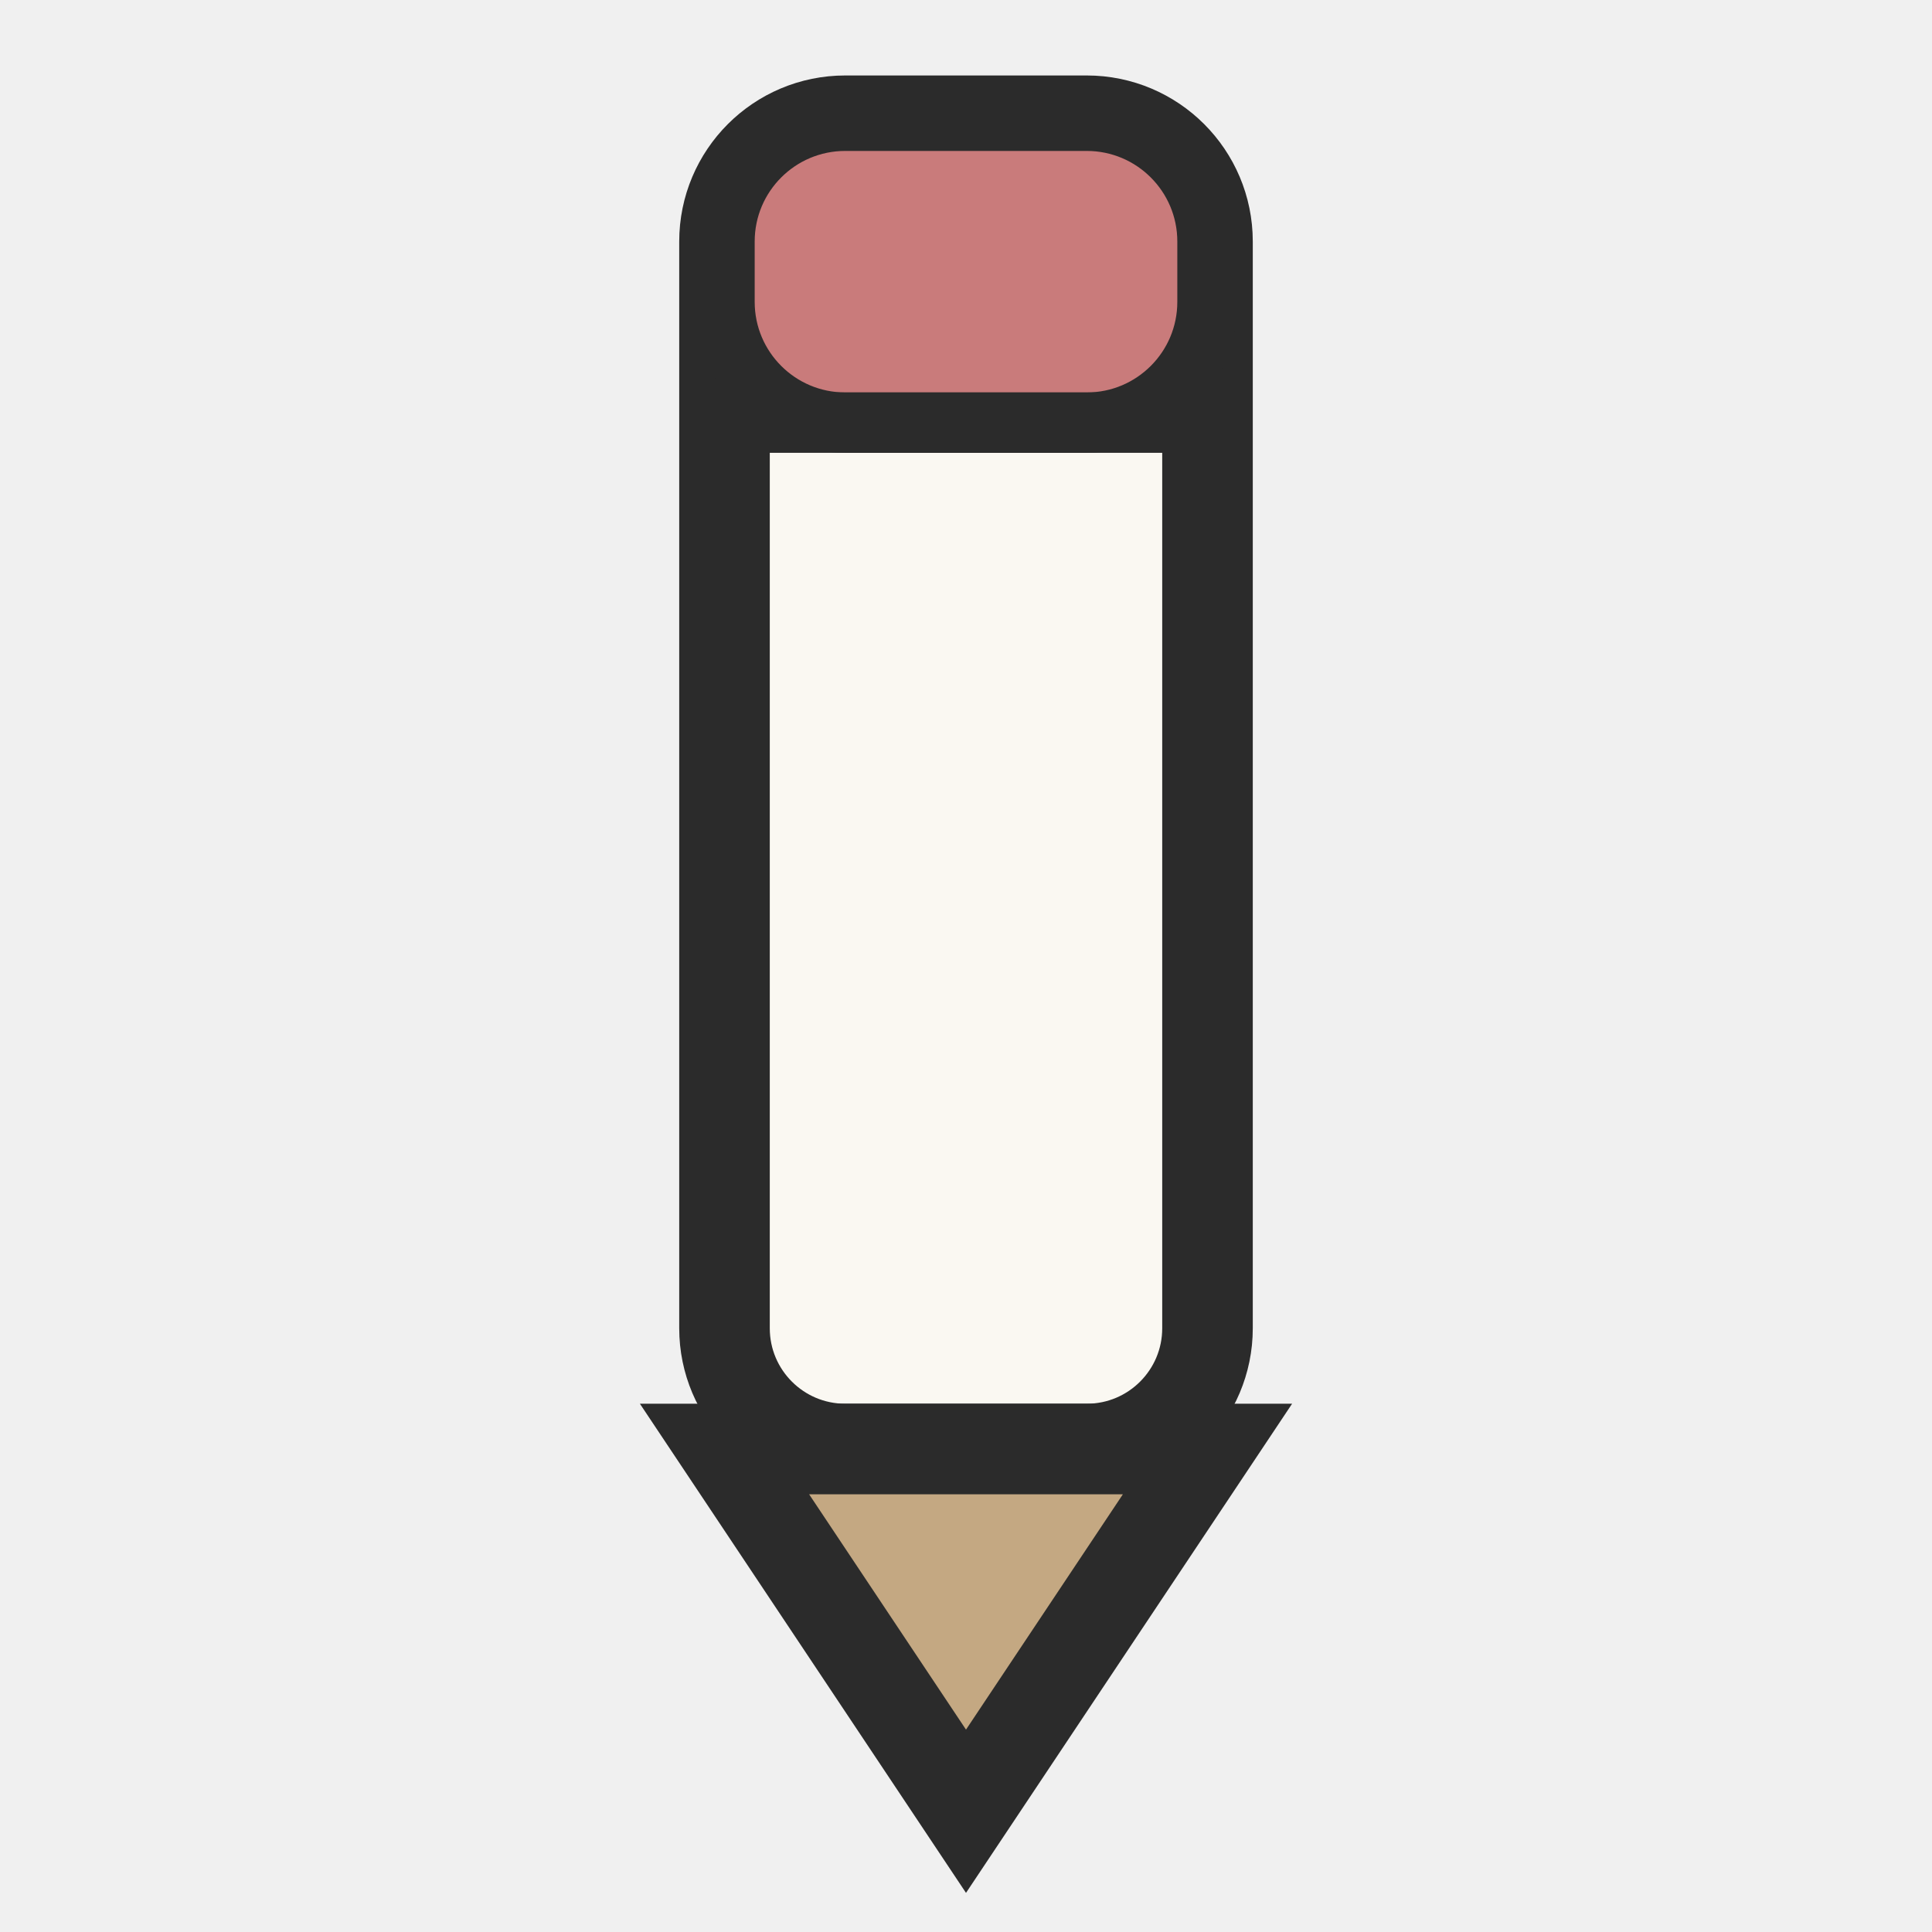
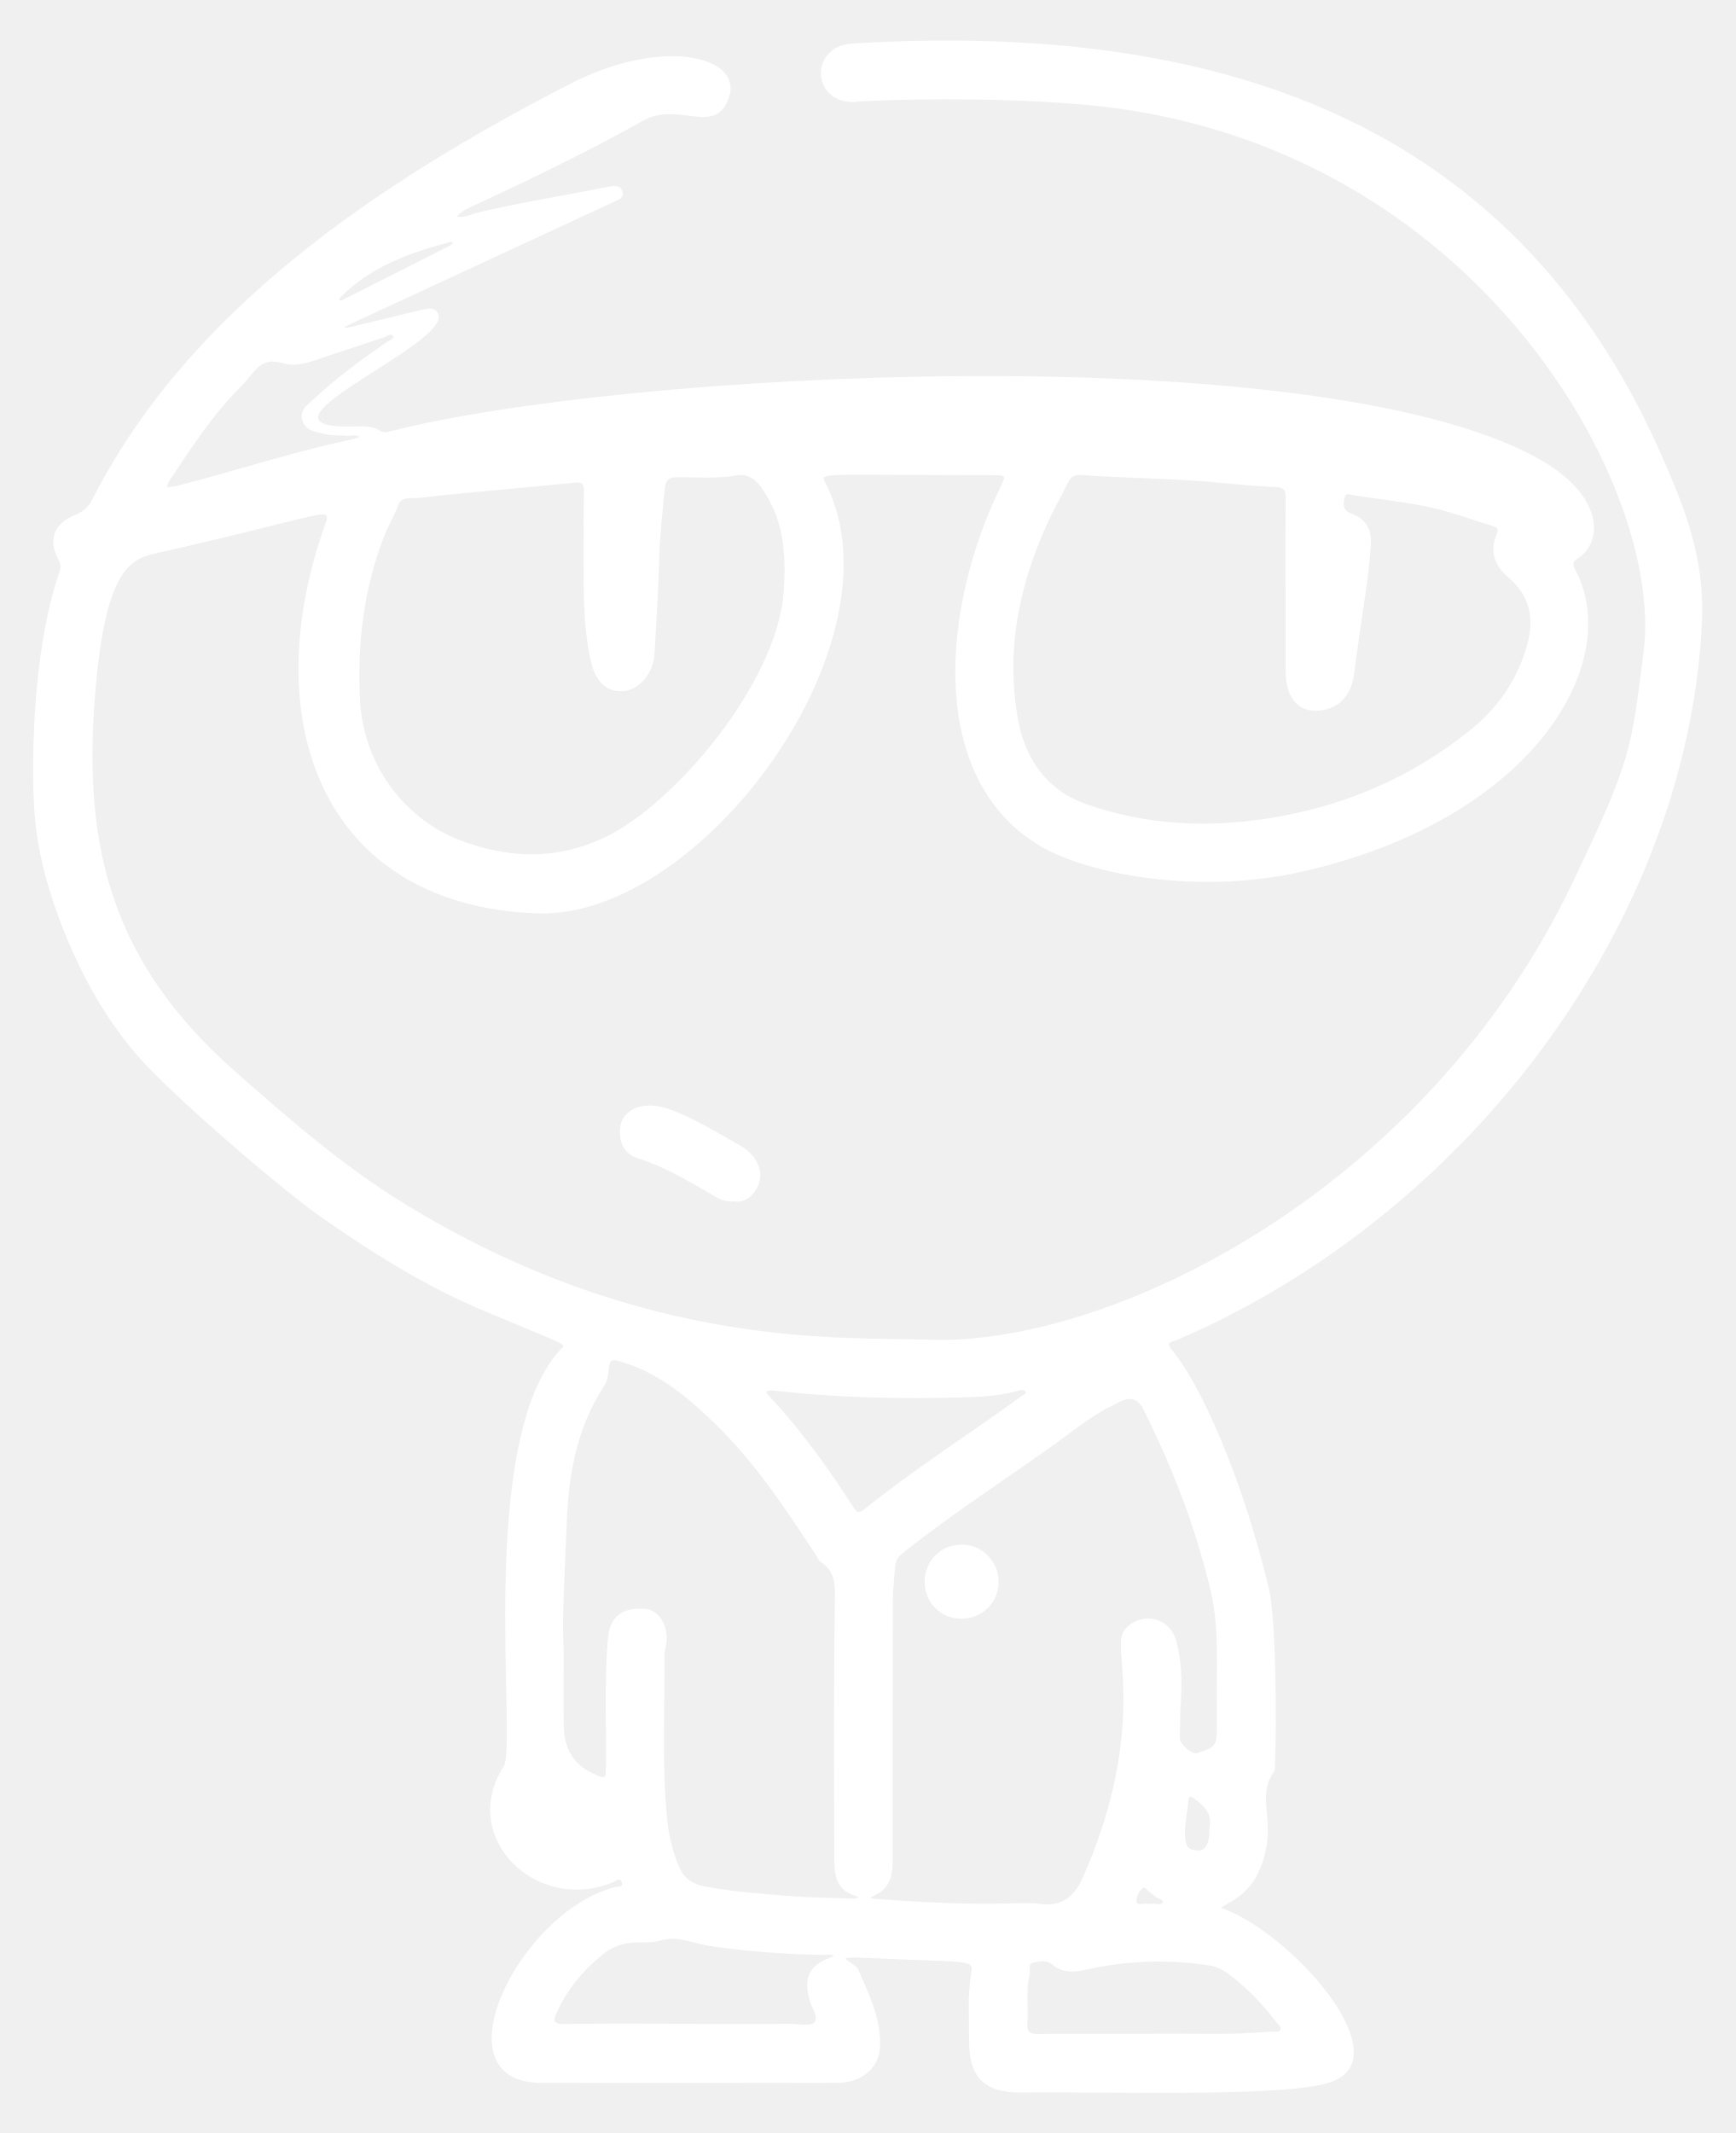
- <svg xmlns="http://www.w3.org/2000/svg" viewBox="0 0 32 32" fill="none">
-   <rect x="12" y="2" width="8" height="22" rx="2" fill="#FAF8F2" stroke="#2B2B2B" stroke-width="1.5" />
-   <polygon points="12,24 20,24 16,30" fill="#C4A882" stroke="#2B2B2B" stroke-width="1.5" />
-   <rect x="12" y="2" width="8" height="5" rx="2" fill="#C97B7B" stroke="#2B2B2B" stroke-width="1" />
-   <line x1="12" y1="7" x2="20" y2="7" stroke="#2B2B2B" stroke-width="1" />
+ <svg xmlns="http://www.w3.org/2000/svg" version="1.1" id="Layer_1" x="0px" y="0px" viewBox="0 0 1353.4 1663.2" style="enable-background:new 0 0 1353.4 1663.2;" xml:space="preserve">
+   <style type="text/css">
+ 	.st0{fill:#FFFFFF;}
+ </style>
+   <g>
+     <path class="st0" d="M1295,353.2C1178.2,89.8,944.1,17.2,665.1,33.9c-35.8,2.1-31.8,49.6,4.2,45.4c12.5-1.5,130.5-5.3,206.7,5.9   c282,41.3,421.8,297.3,405.8,422.8c-10,78.3-9.3,83.5-55.1,179.7c-115.4,242-362.3,363.1-504.4,356.9   c-60.2-2.6-219.3,9.8-408.3-106.9c-47.5-29.3-89.2-65.7-130.8-102.4C87.1,750.5,65.3,661,73.8,546.5c7.3-98.8,26-110.2,46.7-114.8   c141.8-31.8,138.7-39.2,132.1-20.1c-53.4,153.6,0.7,294.9,166.6,300.6c127.4,4.4,286.4-210.7,225.2-334.3   c-5.1-10.3-11.9-7.4,129.6-7.4c10.6,0,10.7,0.1,6.1,9.5c-45.1,92.3-58,226.1,30.5,279.3c37,22.2,122.9,38.9,204.7,20.4   c181.9-41.1,251.4-164.3,213.1-235.6c-1.9-3.5-2.5-5.9,2.3-8.9c19-11.9,22.2-49.5-34.6-79.6c-176.4-93.5-708.1-66.3-892.5-19.1   c-9.9,2.5-3.9-4.7-25.1-4c-98.6,3.4,75.3-64.3,63.1-88c-2.8-5.5-8.6-3.9-13.7-2.7c-63.6,15.3-58,14.6-59,12.9   c0,0,210.3-97.5,210.3-97.5c3.5-1.6,7.9-3,6.2-8c-1.7-5-6.2-4.5-10.4-3.7c-34.5,6.9-69.2,12.4-103.5,20.5   c-4.9,1.2-9.6,4.2-15.1,2.8c3.6-4.2,8.4-6.4,13.2-8.6c44.7-20.6,89-42.1,132-66.1c28.1-15.7,57.1,13.3,67.2-19.1   c9.6-30.7-51.6-47-124.6-9.4c-147.4,76-297.1,175.4-372.3,324.1c-3.1,6.1-7.4,9.4-13.5,11.9c-16.6,6.9-21.1,19.5-12.7,35.1   c1.7,3.2,2,5.6,0.8,8.9c-22.1,63.2-22.5,159-19.2,193.1c2.9,29.9,11.2,59,22.4,86.9c16.5,41.1,38.2,79.1,69.9,110.8   c38.9,38.9,104.6,94,127.7,110.4c40.8,28.8,82.9,55.4,129.1,74.9c68.8,29,65.1,25.8,60.9,30.3c-66.5,71.5-33.5,308.2-44.5,325.3   c-35.5,55.5,25.3,115,85.3,90.4c2-0.8,5.6-4.6,6.9,0.3c1,3.8-3.1,2.9-5.3,3.4c-75.6,19.7-140.5,152.9-57.3,152.7   c65.8-0.2,186.5,0.1,231.5-0.1c18.2-0.1,31.7-11.5,32.4-28.2c1-21.6-8.7-40.7-16.9-59.9c-1.7-3.9-9.2-6.4-9.9-9.1   c2.8-0.1,5.7-0.5,8.5-0.4c91.3,4.1,91.3,0.9,89.3,12.8c-2.9,17.4-1.5,35-1.5,52.5c-0.1,28,12,40.2,40.1,39.9   c75.2-0.8,213.3,4.1,244.2-8.9c51.4-21.6-35.7-117.5-88-135.1c7.2-4.9,20.9-9.6,29.2-27.5c17.6-38.1-3.8-56.7,12.7-79.3   c1-1.4,2.7-112.5-4.6-142.8c-20.4-85.1-52.7-158.4-75.9-185.9c-5.1-6,1.7-6.1,4.3-7.2c230.6-99.1,397.6-327.6,409.4-557.6   C1330,436.1,1314.4,397.1,1295,353.2z M818.9,403.6c4.3-9.2,9.5-18,13.9-27.1c2.2-4.5,5.1-6.5,10.4-6.1c32.9,2.4,65.9,2.5,98.8,5.2   c17.7,1.5,35.3,3.5,53,4.2c5.8,0.2,7.7,2.1,7.6,7.9c-0.2,23.3-0.1,46.6-0.1,69.8c0,0,0,0,0.1,0c0,22-0.1,44,0,66   c0.1,18.6,8.2,30,21.7,30.6c17.7,0.8,29.4-10.1,31.7-28.5c3.2-24.8,7.1-49.6,10.5-74.4c1.2-9.1,2.2-18.3,2.6-27.5   c0.5-10.4-3.4-18.5-13.7-22.6c-1.8-0.7-3.6-1.4-5.1-2.6c-3.6-3-2.3-7.2-1.7-10.7c0.6-3.6,4.1-2.2,6.3-1.8c24.7,4.1,49.8,6,73.9,13   c11.8,3.4,23.5,7.6,35.3,11.1c4.4,1.3,4.5,3.2,3,6.8c-5.5,13.2-1.6,24,8.9,33c17.6,15,21,32.9,14.4,55   c-7.9,26.5-22.8,47.5-43.8,64.4c-46.9,37.7-100.5,60.3-159.9,69.2c-47.3,7.1-93.8,4.5-139.1-11.3c-31-10.8-47.9-35-53.6-65.5   C783.9,506.5,795.1,453.9,818.9,403.6z M300,417.1c3.1-8,7.7-15.2,10.6-23.3c2.6-7.3,11.3-4.9,17-5.6c27.6-3.4,55.4-5.6,83.1-8.2   c12.6-1.2,25.2-2.4,37.8-3.7c5.2-0.5,7.1,1.1,6.9,6.8c-0.5,15.3-0.2,30.6-0.2,45.9c-0.1,28.6-0.8,57.3,5.3,85.5   c3.7,17.2,12.6,25.3,25.5,24.4c12.3-0.8,23.5-13.7,24.4-28.8c1.5-25.4,3.1-50.8,3.8-76.2c0.5-17.8,2.5-35.5,4.3-53.2   c0.6-5.8,2.6-8.5,9.4-8.6c15.5-0.1,31.1,1.3,46.6-1.4c7.5-1.3,13.8,2,18.7,8.7c17.9,24.7,20.1,51.7,18,81.6   c-4.9,71.9-86.3,167.3-140.5,192.4c-36.3,16.9-71.7,16-108.1,3.2c-47.5-16.6-79.6-61-81.9-111.6C278.6,501,283.8,458.3,300,417.1z    M266.3,231c23.5-23.3,53.4-34,84.4-42.2c0.9-0.2,2.4-0.8,2.5,1.2c-1.2,0.7-2.2,1.5-3.3,2c-27.1,13.8-54.3,27.5-81.4,41.2   c-1.4,0.7-2.7,2.1-4.1,0.5C264.2,233.7,265.5,231.8,266.3,231z M132.9,373.6c17.2-25.6,33.9-51.6,56.1-73.3   c1.1-1.1,2.1-2.4,3.1-3.6c7.5-8.3,12.2-18.4,28.4-13.5c13.1,4,27.9-3.6,41.5-7.8c12.4-3.8,24.7-8.3,37.1-12.2c2.4-0.8,5.7-4,7.5-1   c1.1,1.9-3.2,3.3-5.2,4.7c-19.4,13.4-38.5,27.3-55.7,43.4c-5,4.6-12.2,8.9-10,17.1c2.2,8.4,10.2,9.3,17.4,11   c5.1,1.2,10.1,1.1,16.1,1.3c3.1,0.8,7.5-1.5,11.4,1c-3.8,1.3-7.6,2.3-11.5,3.1c-44.3,9.6-87.4,24-131.3,35.1   c-2.4,0.6-4.9,0.7-7.3,1.1C130.3,377.6,131.6,375.6,132.9,373.6z M644.4,1527.7c-12.1,4.9-17.2,14.6-14.1,27.2   c0.3,1.2,0.7,2.5,0.9,3.7c1.2,6.4,7.7,14.3,3.9,18.3c-3.2,3.4-12.6,1.2-19.3,1.2c-27.4,0.1-54.8,0-82.2,0v-0.1   c-31.2,0-62.5-0.3-93.7,0.2c-8.9,0.1-8.5-2.8-5.6-9.2c8.1-17.8,20.2-32.4,35.2-44.6c7.9-6.5,17-9.8,27.3-9.8c6.4,0,12.8,0.1,19-1.7   c13-3.7,25,2.5,37.2,4.4c30,4.5,60,6.5,90.2,7.1c2.3,0,4.8-0.9,7,0.8C648.2,1526.1,646.3,1527,644.4,1527.7z M666.1,1480.4   c-17.5-0.6-35-0.7-52.4-2.1c-21.2-1.7-42.3-3.4-63.3-7.2c-10.1-1.8-16.9-6.3-20.9-15.7c-5.2-12.1-8.1-24.8-9.3-37.8   c-4.1-42.3-1.6-84.7-2-127c0-3.1,1.1-6.2,1.5-9.4c1.6-14-5.9-25.9-16.7-26.7c-18.3-1.3-27.5,6.5-28.9,23.1   c-2.9,33.1-1.1,66.2-1.6,99.3c-0.2,10.7,0.1,10.5-9.9,6c-15.8-7.1-22.5-19.9-22.9-36.3c-0.4-17.2-0.1-34.4-0.1-58.2   c-1.6-29.4,1.1-65.4,2.4-101.3c1.3-37.6,8.1-74.5,29.5-107c1.6-2.4,2.3-5.1,2.7-8c1.3-12.7,1.6-13.2,13.4-9.3   c27.6,9,49.3,27.2,69.7,47c31.4,30.3,55.2,66.6,79.1,102.8c1.2,1.9,2.1,4.3,3.8,5.4c11.2,7.4,11.1,17.7,10.9,30.1   c-1,65.6-0.6,131.3-0.5,197c0,14.1-0.5,28.8,17.6,33.5c0.5,0.1,0.8,0.7,1.2,1C668.3,1479.9,667.2,1480.5,666.1,1480.4z    M665.7,1175.5c-19.7-30.5-40.7-60.1-65.7-86.7c-1-1.1-2.8-2.5-1.7-3.9c0.7-0.9,3-0.5,4.5-0.7c50.4,5.9,100.9,6.8,151.5,5.3   c13.2-0.4,26.6-1.4,39.6-5c1.8-0.5,4.9-1.5,5.9,0.7c0.8,1.8-2.2,2.7-3.6,3.8c-40.7,29.5-83.2,56.5-122.5,88.1   C669.6,1180.3,667.9,1178.9,665.7,1175.5z M967.1,1546.5c10.8,9.1,20,19.6,28.6,30.7c1.3,1.7,4,3.2,2.7,5.6c-1.2,2.2-4,1-6.1,1.2   c-33.7,3.3-67.4,1.1-97.8,1.9c-30.4,0-57.5-0.2-84.6,0.1c-6.3,0.1-9.3-1.1-8.7-8.2c1-12.7-1.4-25.5,1.8-38.1   c0.8-3.2-1.8-8.1,2.5-9.2c4.7-1.2,10.7-2.3,14.8,1.1c10,8.4,19.9,5.7,31.3,3.3c30.3-6.4,61.2-7,91.9-2.3   C952.7,1534,960,1540.5,967.1,1546.5z M890.4,1472.9c2.8-2.8,4.4,1.8,6.6,2.9c1.1,0.6,2.1,1.4,3,2.3c2.2,2.1,7.7,3.1,6.8,5.1   c-1.4,3.1-6.1,0.7-8.9,1.3c-1.8,0-3.1,0.2-4.3,0c-2.6-0.4-7.1,1.4-7.3-1.6C886,1479.6,888,1475.3,890.4,1472.9z M926.8,1403.3   c0.2-3.3,2.3-2.4,4.6-0.8c7.9,5.7,13.9,12.2,11.9,21.4c-0.2,5.8-0.1,9.8-1.8,13.8c-1.6,3.6-3.7,5.7-7.9,5.2   c-3.8-0.5-7.4-0.7-8.6-5.7C922.3,1425.6,926.2,1414.5,926.8,1403.3z M944.2,1240.7c6.8,29.1,4.4,58.9,4.8,88.4   c0.1,5.4,0,10.8,0,16.3c0,16-0.8,17.1-15.7,21.6c-3.7,1.1-13.4-7-13.2-11.8c0.2-9.5,0.2-19.1,0.8-28.6c1-15.8,0.6-31.8-3.6-47.1   c-4.8-17.7-25.2-23.1-38.2-10.9c-3.4,3.2-4.9,7.2-4.9,11.9c-0.1,10.5,1.3,21,1.7,31.4c2.2,53.4-10,103.9-31.6,152.4   c-6.3,14.1-15.7,22.4-32.6,20.3c-10.4-1.3-21-0.2-36.5-0.2c-27.5,0.3-59.9-1.3-92.3-3.7c-1.4-0.1-2.8-0.6-4.2-0.9   c1.3-0.7,2.5-1.4,3.8-2.1c10.7-5,13.6-14.2,13.6-25c0-68.2,0-136.4,0.2-204.6c0-9.2,1.2-18.4,1.9-27.5c0.5-5.7,4.6-8.7,8.7-11.9   c38.8-30.6,80.5-57.1,120.4-86.1c13.6-9.9,26.9-20.5,42.3-27.7c1.7-0.8,3.3-1.9,5-2.6c7.9-3,13-1.5,17.2,6.9   C914.4,1144.4,932.6,1191.3,944.2,1240.7z" />
+     <path class="st0" d="M571.9,936.7c-5.5,0.6-9.8-1.1-14-3.6c-19.5-11.3-38.7-23.1-60.5-29.9c-10.9-3.4-15.5-13.6-13.5-25.4   c1.5-8.8,9.5-14.9,20.2-15.7c8.8-0.6,16.9,2.1,24.9,5.5c16.4,7,31.7,16.1,47.1,25c5.3,3,10.2,6.7,13.3,12   c4.4,7.4,4.8,15.2,0.4,22.6C585.8,934.1,579.7,938,571.9,936.7z" />
+     <path class="st0" d="M749.7,1262.2c-15.8,0.1-28.4-12.4-28.6-28.3c-0.2-16.8,12.6-29.7,29.4-29.5c15.5,0.2,28.2,13.1,28.3,28.9   C778.9,1249.4,766.1,1262.1,749.7,1262.2z" />
+   </g>
</svg>
